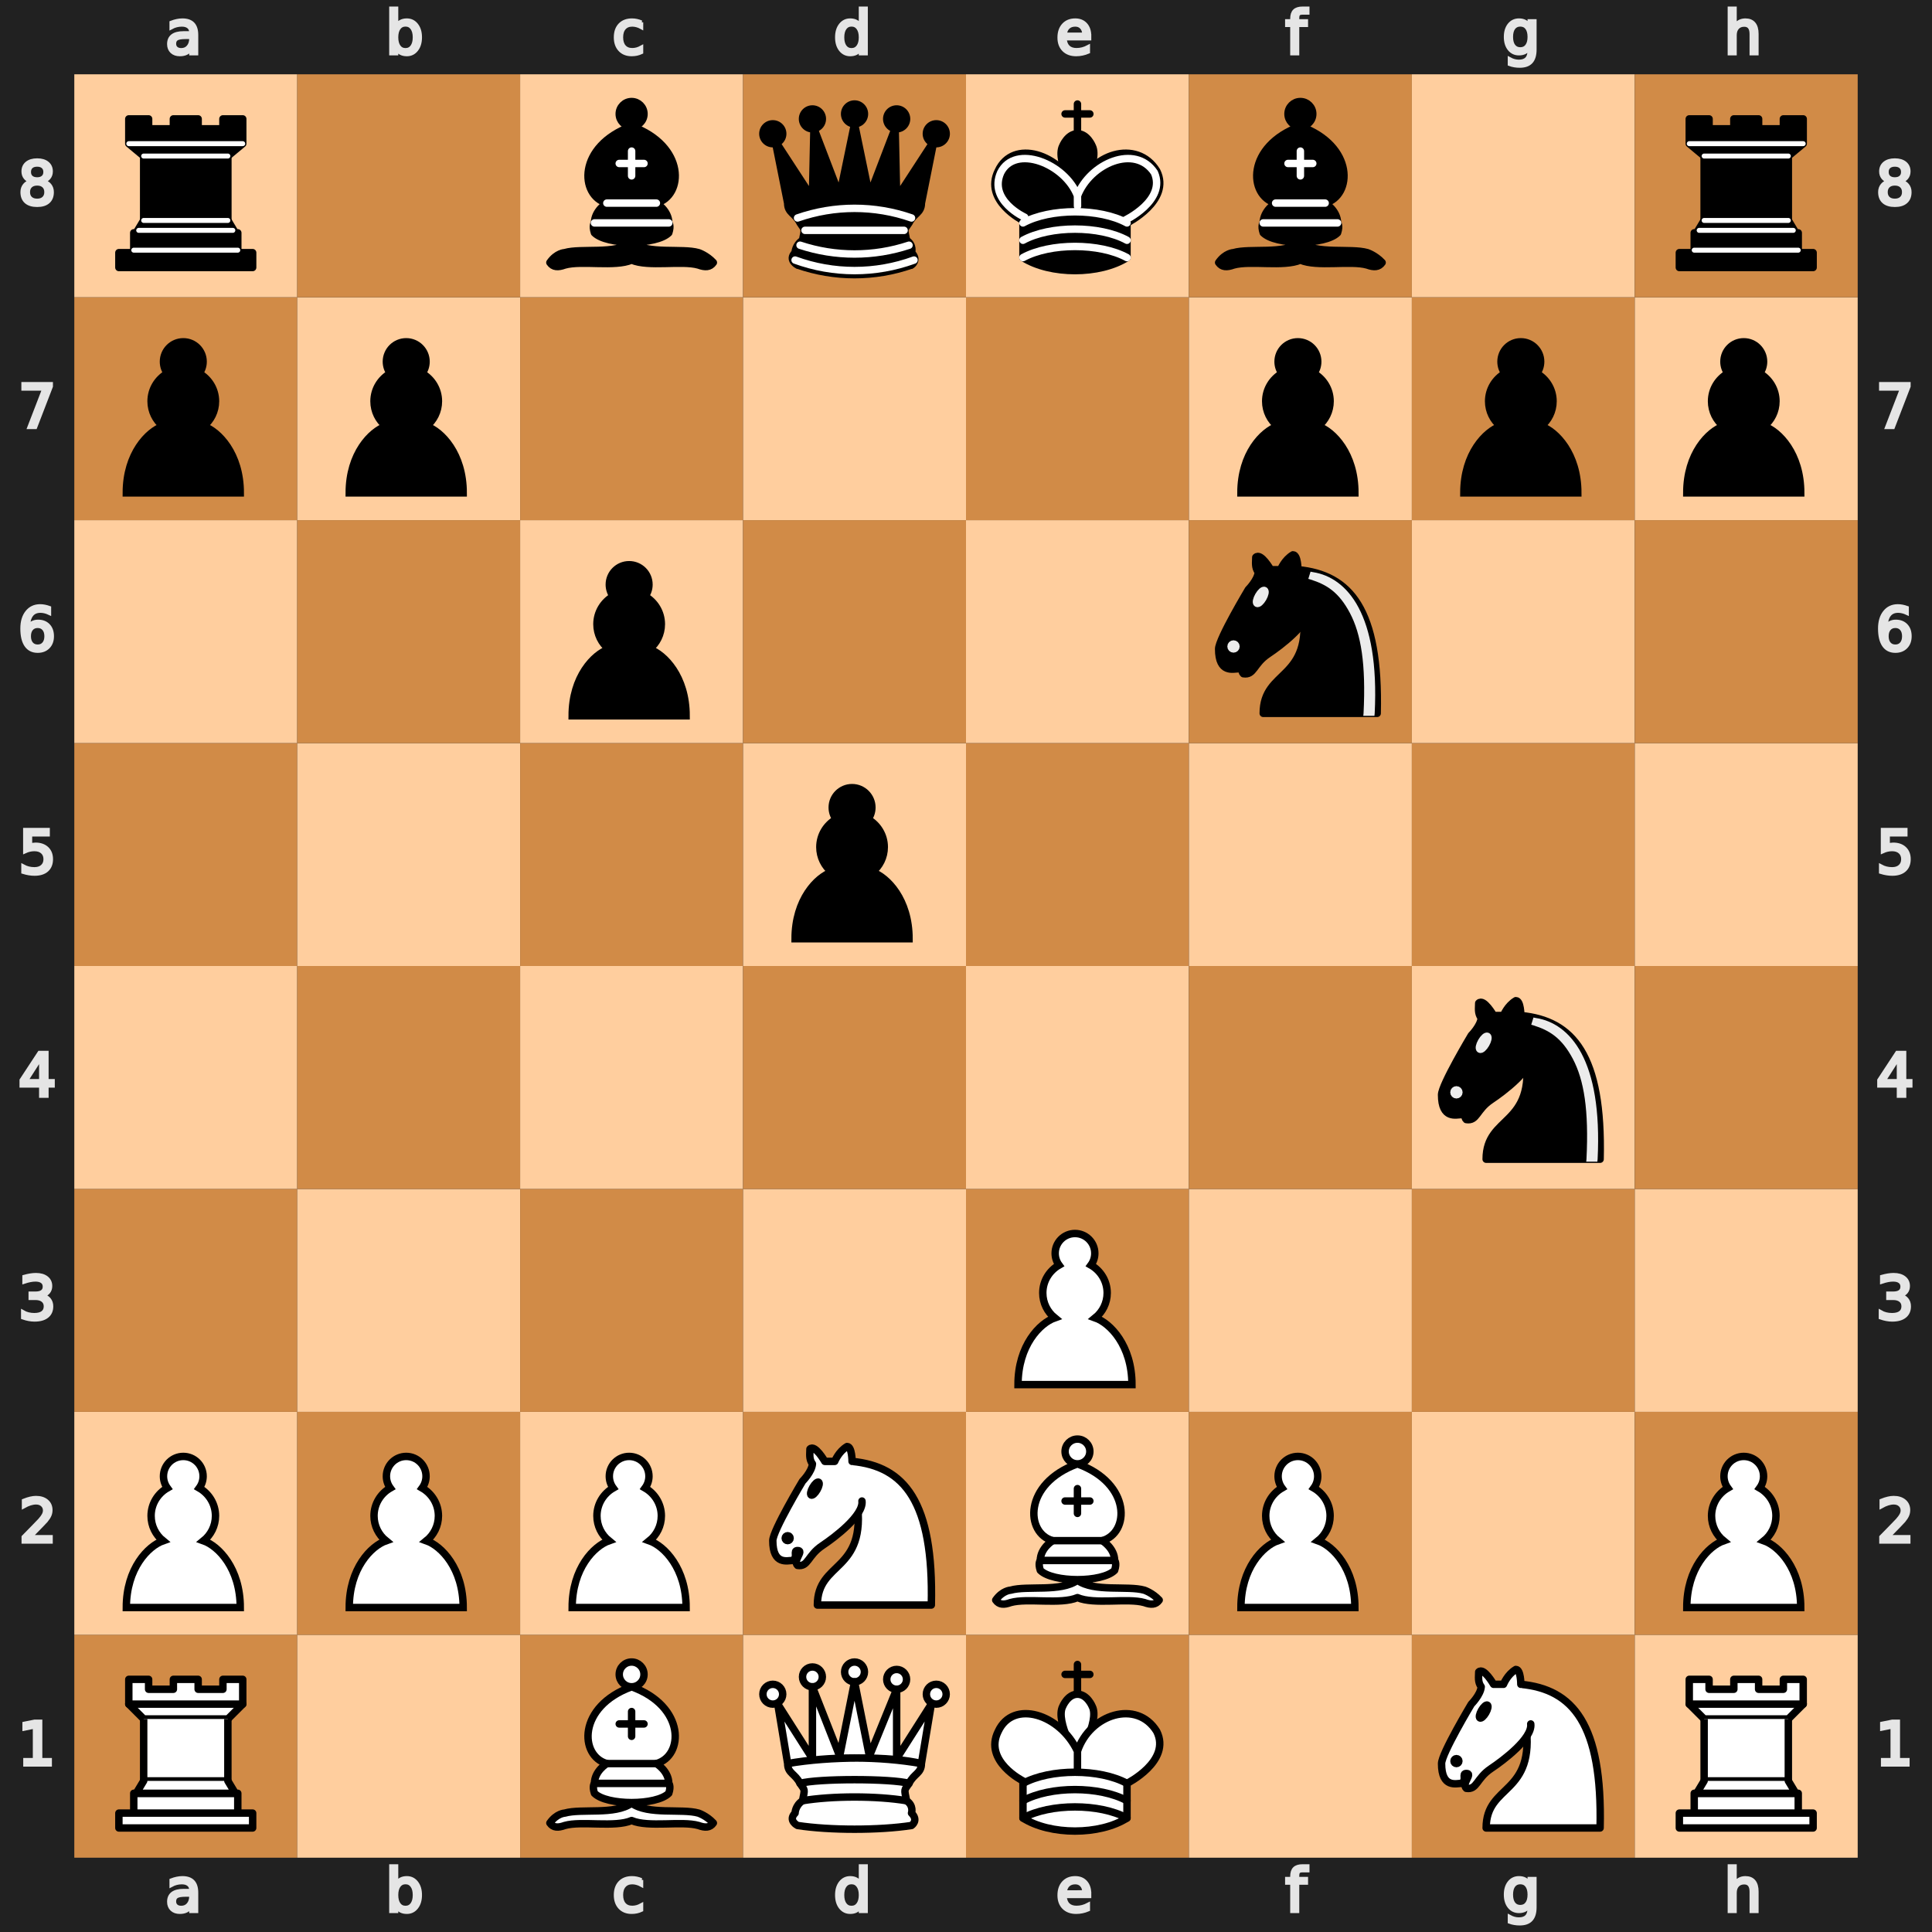
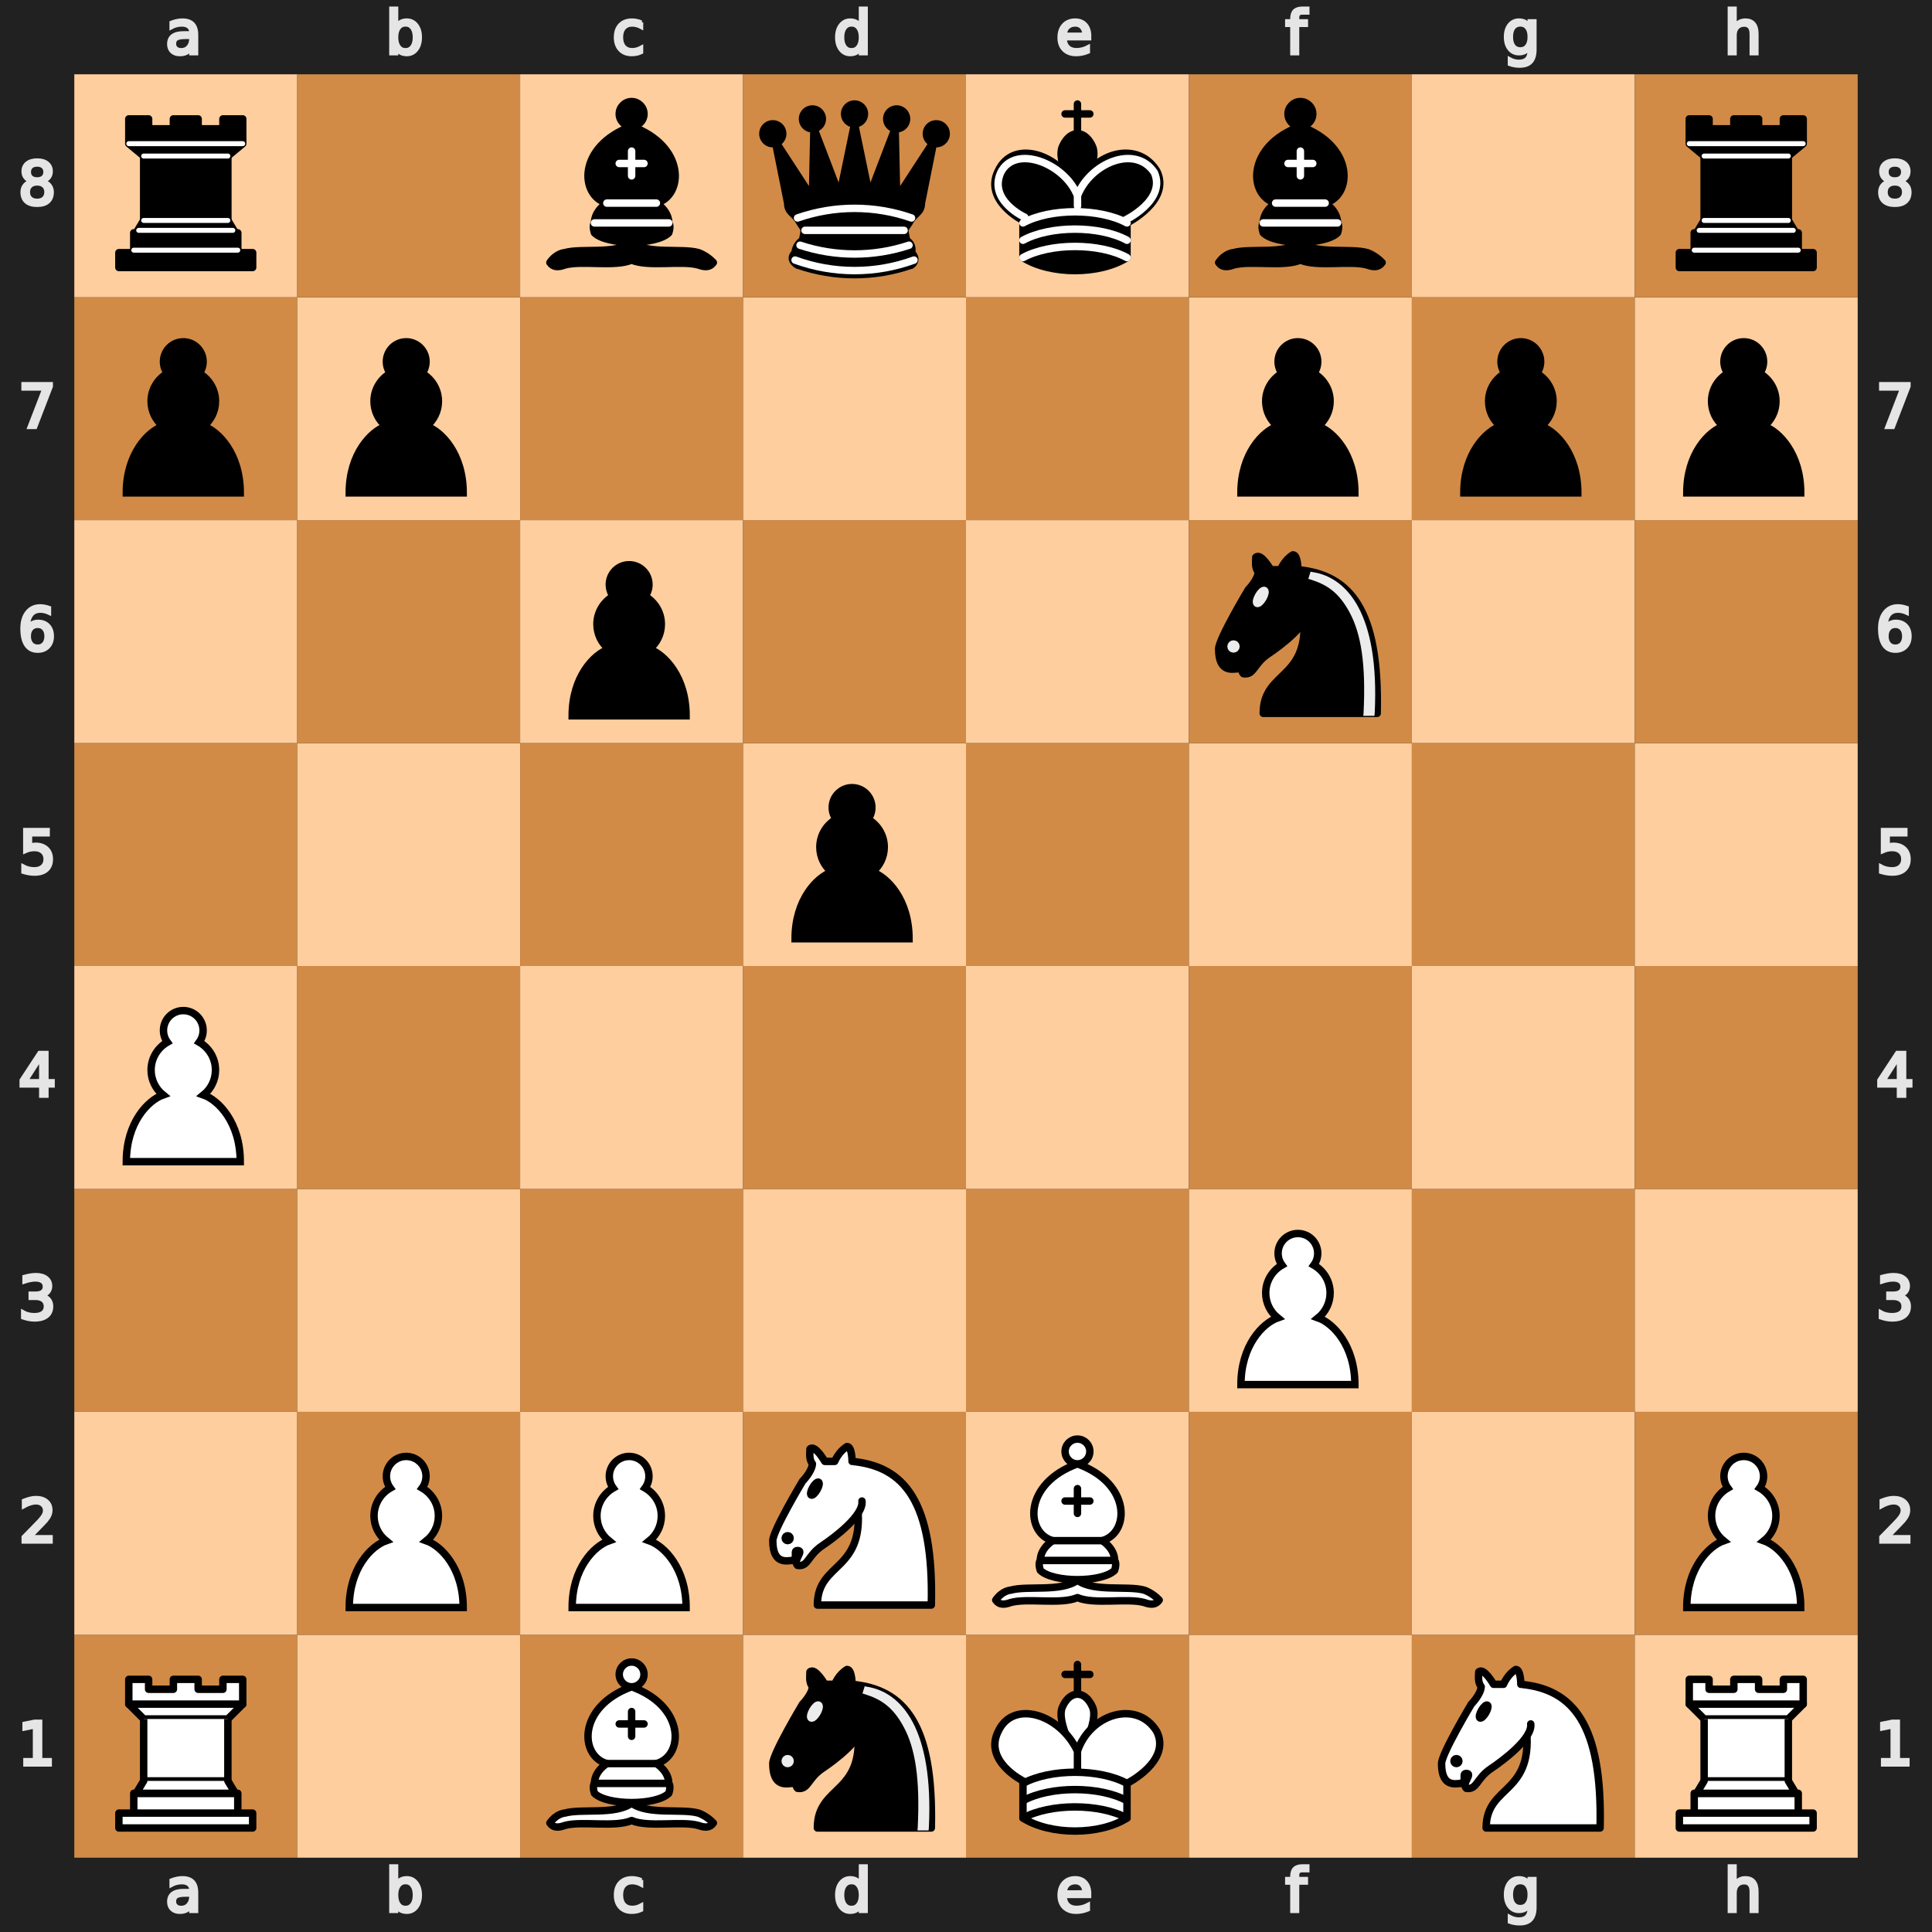
<svg xmlns="http://www.w3.org/2000/svg" xmlns:xlink="http://www.w3.org/1999/xlink" version="1.1" viewBox="0 0 390 390">
  <defs>
    <g id="white-pawn" class="white pawn">
      <path d="M22 9c-2.21 0-4 1.79-4 4 0 .89.29 1.71.78 2.38-1.95 1.12-3.28 3.21-3.28 5.62 0 2.03.94 3.84 2.41 5.03-3 1.06-7.41 5.55-7.41 13.47h23c0-7.92-4.41-12.41-7.41-13.47 1.47-1.19 2.41-3 2.41-5.03 0-2.41-1.33-4.5-3.28-5.62.49-.67.78-1.49.78-2.38 0-2.21-1.79-4-4-4z" fill="#fff" stroke="#000" stroke-width="1.5" stroke-linecap="round" />
    </g>
    <g id="white-knight" class="white knight" fill="none" fill-rule="evenodd" stroke="#000" stroke-width="1.5" stroke-linecap="round" stroke-linejoin="round">
      <path d="M 22,10 C 32.5,11 38.5,18 38,39 L 15,39 C 15,30 25,32.5 23,18" style="fill:#ffffff; stroke:#000000;" />
      <path d="M 24,18 C 24.38,20.91 18.45,25.37 16,27 C 13,29 13.18,31.34 11,31 C 9.958,30.06 12.41,27.96 11,28 C 10,28 11.19,29.23 10,30 C 9,30 5.997,31 6,26 C 6,24 12,14 12,14 C 12,14 13.89,12.1 14,10.5 C 13.27,9.506 13.5,8.5 13.5,7.5 C 14.5,6.5 16.5,10 16.5,10 L 18.5,10 C 18.5,10 19.28,8.008 21,7 C 22,7 22,10 22,10" style="fill:#ffffff; stroke:#000000;" />
      <path d="M 9.5 25.5 A 0.5 0.5 0 1 1 8.5,25.5 A 0.5 0.5 0 1 1 9.5 25.5 z" style="fill:#000000; stroke:#000000;" />
      <path d="M 15 15.5 A 0.5 1.5 0 1 1 14,15.5 A 0.5 1.5 0 1 1 15 15.5 z" transform="matrix(0.866,0.5,-0.5,0.866,9.693,-5.173)" style="fill:#000000; stroke:#000000;" />
    </g>
    <g id="white-bishop" class="white bishop" fill="none" fill-rule="evenodd" stroke="#000" stroke-width="1.5" stroke-linecap="round" stroke-linejoin="round">
      <g fill="#fff" stroke-linecap="butt">
        <path d="M9 36c3.39-.97 10.11.43 13.5-2 3.39 2.43 10.11 1.03 13.5 2 0 0 1.65.54 3 2-.68.97-1.65.99-3 .5-3.39-.97-10.11.46-13.5-1-3.39 1.46-10.11.03-13.5 1-1.354.49-2.323.47-3-.5 1.354-1.94 3-2 3-2zM15 32c2.5 2.5 12.5 2.5 15 0 .5-1.5 0-2 0-2 0-2.5-2.5-4-2.5-4 5.5-1.5 6-11.5-5-15.5-11 4-10.5 14-5 15.5 0 0-2.5 1.5-2.5 4 0 0-.5.5 0 2zM25 8a2.5 2.5 0 1 1-5 0 2.5 2.5 0 1 1 5 0z" />
      </g>
      <path d="M17.5 26h10M15 30h15m-7.5-14.5v5M20 18h5" stroke-linejoin="miter" />
    </g>
    <g id="white-rook" class="white rook" fill="#fff" fill-rule="evenodd" stroke="#000" stroke-width="1.5" stroke-linecap="round" stroke-linejoin="round">
      <path d="M9 39h27v-3H9v3zM12 36v-4h21v4H12zM11 14V9h4v2h5V9h5v2h5V9h4v5" stroke-linecap="butt" />
      <path d="M34 14l-3 3H14l-3-3" />
      <path d="M31 17v12.5H14V17" stroke-linecap="butt" stroke-linejoin="miter" />
      <path d="M31 29.5l1.5 2.5h-20l1.5-2.5" />
      <path d="M11 14h23" fill="none" stroke-linejoin="miter" />
-     </g>
-     <g id="white-queen" class="white queen" fill="#fff" fill-rule="evenodd" stroke="#000" stroke-width="1.5" stroke-linecap="round" stroke-linejoin="round">
-       <path d="M8 12a2 2 0 1 1-4 0 2 2 0 1 1 4 0zM24.5 7.5a2 2 0 1 1-4 0 2 2 0 1 1 4 0zM41 12a2 2 0 1 1-4 0 2 2 0 1 1 4 0zM16 8.5a2 2 0 1 1-4 0 2 2 0 1 1 4 0zM33 9a2 2 0 1 1-4 0 2 2 0 1 1 4 0z" />
-       <path d="M9 26c8.5-1.5 21-1.5 27 0l2-12-7 11V11l-5.5 13.5-3-15-3 15-5.5-14V25L7 14l2 12zM9 26c0 2 1.5 2 2.5 4 1 1.5 1 1 .5 3.5-1.5 1-1.5 2.5-1.5 2.5-1.5 1.5.5 2.5.5 2.5 6.5 1 16.5 1 23 0 0 0 1.5-1 0-2.5 0 0 .5-1.5-1-2.5-.5-2.5-.5-2 .5-3.5 1-2 2.5-2 2.5-4-8.5-1.5-18.5-1.5-27 0z" stroke-linecap="butt" />
-       <path d="M11.5 30c3.5-1 18.5-1 22 0M12 33.5c6-1 15-1 21 0" fill="none" />
    </g>
    <g id="white-king" class="white king" fill="none" fill-rule="evenodd" stroke="#000" stroke-width="1.5" stroke-linecap="round" stroke-linejoin="round">
      <path d="M22.5 11.63V6M20 8h5" stroke-linejoin="miter" />
      <path d="M22.5 25s4.5-7.5 3-10.5c0 0-1-2.5-3-2.5s-3 2.5-3 2.5c-1.5 3 3 10.5 3 10.5" fill="#fff" stroke-linecap="butt" stroke-linejoin="miter" />
      <path d="M11.5 37c5.5 3.5 15.5 3.5 21 0v-7s9-4.5 6-10.5c-4-6.5-13.5-3.5-16 4V27v-3.5c-3.5-7.5-13-10.5-16-4-3 6 5 10 5 10V37z" fill="#fff" />
      <path d="M11.5 30c5.5-3 15.5-3 21 0m-21 3.5c5.5-3 15.5-3 21 0m-21 3.5c5.5-3 15.5-3 21 0" />
    </g>
    <g id="black-pawn" class="black pawn">
      <path d="M22 9c-2.21 0-4 1.79-4 4 0 .89.29 1.71.78 2.38-1.95 1.12-3.28 3.21-3.28 5.62 0 2.03.94 3.84 2.41 5.03-3 1.06-7.41 5.55-7.41 13.47h23c0-7.92-4.41-12.41-7.41-13.47 1.47-1.19 2.41-3 2.41-5.03 0-2.41-1.33-4.5-3.28-5.62.49-.67.78-1.49.78-2.38 0-2.21-1.79-4-4-4z" stroke="#000" stroke-width="1.5" stroke-linecap="round" />
    </g>
    <g id="black-knight" class="black knight" fill="none" fill-rule="evenodd" stroke="#000" stroke-width="1.5" stroke-linecap="round" stroke-linejoin="round">
      <path d="M 22,10 C 32.5,11 38.5,18 38,39 L 15,39 C 15,30 25,32.5 23,18" style="fill:#000000; stroke:#000000;" />
      <path d="M 24,18 C 24.38,20.91 18.45,25.37 16,27 C 13,29 13.18,31.34 11,31 C 9.958,30.06 12.41,27.96 11,28 C 10,28 11.19,29.23 10,30 C 9,30 5.997,31 6,26 C 6,24 12,14 12,14 C 12,14 13.89,12.1 14,10.5 C 13.27,9.506 13.5,8.5 13.5,7.5 C 14.5,6.5 16.5,10 16.5,10 L 18.5,10 C 18.5,10 19.28,8.008 21,7 C 22,7 22,10 22,10" style="fill:#000000; stroke:#000000;" />
      <path d="M 9.5 25.5 A 0.5 0.5 0 1 1 8.5,25.5 A 0.5 0.5 0 1 1 9.5 25.5 z" style="fill:#ececec; stroke:#ececec;" />
      <path d="M 15 15.5 A 0.5 1.5 0 1 1 14,15.5 A 0.5 1.5 0 1 1 15 15.5 z" transform="matrix(0.866,0.5,-0.5,0.866,9.693,-5.173)" style="fill:#ececec; stroke:#ececec;" />
      <path d="M 24.55,10.4 L 24.1,11.85 L 24.6,12 C 27.75,13 30.25,14.49 32.5,18.75 C 34.75,23.01 35.75,29.06 35.25,39 L 35.2,39.5 L 37.45,39.5 L 37.5,39 C 38,28.94 36.62,22.15 34.25,17.66 C 31.88,13.17 28.46,11.02 25.06,10.5 L 24.55,10.4 z " style="fill:#ececec; stroke:none;" />
    </g>
    <g id="black-bishop" class="black bishop" fill="none" fill-rule="evenodd" stroke="#000" stroke-width="1.5" stroke-linecap="round" stroke-linejoin="round">
      <path d="M9 36c3.39-.97 10.11.43 13.5-2 3.39 2.43 10.11 1.03 13.5 2 0 0 1.65.54 3 2-.68.97-1.65.99-3 .5-3.39-.97-10.11.46-13.5-1-3.39 1.46-10.11.03-13.5 1-1.354.49-2.323.47-3-.5 1.354-1.94 3-2 3-2zm6-4c2.5 2.5 12.5 2.5 15 0 .5-1.5 0-2 0-2 0-2.5-2.5-4-2.5-4 5.5-1.5 6-11.5-5-15.5-11 4-10.5 14-5 15.5 0 0-2.5 1.5-2.5 4 0 0-.5.5 0 2zM25 8a2.5 2.5 0 1 1-5 0 2.5 2.5 0 1 1 5 0z" fill="#000" stroke-linecap="butt" />
      <path d="M17.5 26h10M15 30h15m-7.5-14.5v5M20 18h5" stroke="#fff" stroke-linejoin="miter" />
    </g>
    <g id="black-rook" class="black rook" fill="#000" fill-rule="evenodd" stroke="#000" stroke-width="1.5" stroke-linecap="round" stroke-linejoin="round">
      <path d="M9 39h27v-3H9v3zM12.5 32l1.5-2.5h17l1.5 2.5h-20zM12 36v-4h21v4H12z" stroke-linecap="butt" />
      <path d="M14 29.5v-13h17v13H14z" stroke-linecap="butt" stroke-linejoin="miter" />
      <path d="M14 16.5L11 14h23l-3 2.5H14zM11 14V9h4v2h5V9h5v2h5V9h4v5H11z" stroke-linecap="butt" />
      <path d="M12 35.5h21M13 31.5h19M14 29.5h17M14 16.5h17M11 14h23" fill="none" stroke="#fff" stroke-width="1" stroke-linejoin="miter" />
    </g>
    <g id="black-queen" class="black queen" fill="#000" fill-rule="evenodd" stroke="#000" stroke-width="1.5" stroke-linecap="round" stroke-linejoin="round">
      <g fill="#000" stroke="none">
        <circle cx="6" cy="12" r="2.75" />
        <circle cx="14" cy="9" r="2.75" />
        <circle cx="22.5" cy="8" r="2.75" />
        <circle cx="31" cy="9" r="2.75" />
        <circle cx="39" cy="12" r="2.75" />
      </g>
      <path d="M9 26c8.5-1.5 21-1.5 27 0l2.5-12.5L31 25l-.3-14.1-5.2 13.6-3-14.5-3 14.5-5.2-13.6L14 25 6.5 13.5 9 26zM9 26c0 2 1.5 2 2.5 4 1 1.5 1 1 .5 3.5-1.5 1-1.5 2.5-1.5 2.5-1.5 1.5.5 2.5.5 2.5 6.5 1 16.5 1 23 0 0 0 1.5-1 0-2.5 0 0 .5-1.5-1-2.5-.5-2.5-.5-2 .5-3.5 1-2 2.5-2 2.5-4-8.5-1.5-18.5-1.5-27 0z" stroke-linecap="butt" />
      <path d="M11 38.5a35 35 1 0 0 23 0" fill="none" stroke-linecap="butt" />
      <path d="M11 29a35 35 1 0 1 23 0M12.5 31.5h20M11.5 34.5a35 35 1 0 0 22 0M10.5 37.5a35 35 1 0 0 24 0" fill="none" stroke="#fff" />
    </g>
    <g id="black-king" class="black king" fill="none" fill-rule="evenodd" stroke="#000" stroke-width="1.5" stroke-linecap="round" stroke-linejoin="round">
      <path d="M22.5 11.63V6" stroke-linejoin="miter" />
      <path d="M22.5 25s4.5-7.5 3-10.5c0 0-1-2.5-3-2.5s-3 2.5-3 2.5c-1.5 3 3 10.5 3 10.5" fill="#000" stroke-linecap="butt" stroke-linejoin="miter" />
      <path d="M11.5 37c5.5 3.5 15.5 3.5 21 0v-7s9-4.5 6-10.5c-4-6.5-13.5-3.5-16 4V27v-3.5c-3.5-7.5-13-10.5-16-4-3 6 5 10 5 10V37z" fill="#000" />
      <path d="M20 8h5" stroke-linejoin="miter" />
      <path d="M32 29.5s8.5-4 6.03-9.65C34.15 14 25 18 22.5 24.5l.01 2.1-.01-2.1C20 18 9.906 14 6.997 19.85c-2.497 5.65 4.853 9 4.853 9M11.5 30c5.5-3 15.5-3 21 0m-21 3.5c5.5-3 15.5-3 21 0m-21 3.5c5.5-3 15.5-3 21 0" stroke="#fff" />
    </g>
  </defs>
  <rect x="0" y="0" width="390" height="390" fill="#212121" />
  <rect x="15" y="330" width="45" height="45" class="square dark a1" stroke="none" fill="#d18b47" />
  <use xlink:href="#white-rook" transform="translate(15, 330)" />
  <rect x="60" y="330" width="45" height="45" class="square light b1" stroke="none" fill="#ffce9e" />
  <rect x="105" y="330" width="45" height="45" class="square dark c1" stroke="none" fill="#d18b47" />
  <use xlink:href="#white-bishop" transform="translate(105, 330)" />
  <rect x="150" y="330" width="45" height="45" class="square light d1" stroke="none" fill="#ffce9e" />
-   <use xlink:href="#white-queen" transform="translate(150, 330)" />
+   <use xlink:href="#black-knight" transform="translate(150, 330)" />
  <rect x="195" y="330" width="45" height="45" class="square dark e1" stroke="none" fill="#d18b47" />
  <use xlink:href="#white-king" transform="translate(195, 330)" />
  <rect x="240" y="330" width="45" height="45" class="square light f1" stroke="none" fill="#ffce9e" />
  <rect x="285" y="330" width="45" height="45" class="square dark g1" stroke="none" fill="#d18b47" />
  <use xlink:href="#white-knight" transform="translate(285, 330)" />
  <rect x="330" y="330" width="45" height="45" class="square light h1" stroke="none" fill="#ffce9e" />
  <use xlink:href="#white-rook" transform="translate(330, 330)" />
  <rect x="15" y="285" width="45" height="45" class="square light a2" stroke="none" fill="#ffce9e" />
-   <use xlink:href="#white-pawn" transform="translate(15, 285)" />
  <rect x="60" y="285" width="45" height="45" class="square dark b2" stroke="none" fill="#d18b47" />
  <use xlink:href="#white-pawn" transform="translate(60, 285)" />
  <rect x="105" y="285" width="45" height="45" class="square light c2" stroke="none" fill="#ffce9e" />
  <use xlink:href="#white-pawn" transform="translate(105, 285)" />
  <rect x="150" y="285" width="45" height="45" class="square dark d2" stroke="none" fill="#d18b47" />
  <use xlink:href="#white-knight" transform="translate(150, 285)" />
  <rect x="195" y="285" width="45" height="45" class="square light e2" stroke="none" fill="#ffce9e" />
  <use xlink:href="#white-bishop" transform="translate(195, 285)" />
  <rect x="240" y="285" width="45" height="45" class="square dark f2" stroke="none" fill="#d18b47" />
-   <use xlink:href="#white-pawn" transform="translate(240, 285)" />
  <rect x="285" y="285" width="45" height="45" class="square light g2" stroke="none" fill="#ffce9e" />
  <rect x="330" y="285" width="45" height="45" class="square dark h2" stroke="none" fill="#d18b47" />
  <use xlink:href="#white-pawn" transform="translate(330, 285)" />
  <rect x="15" y="240" width="45" height="45" class="square dark a3" stroke="none" fill="#d18b47" />
  <rect x="60" y="240" width="45" height="45" class="square light b3" stroke="none" fill="#ffce9e" />
  <rect x="105" y="240" width="45" height="45" class="square dark c3" stroke="none" fill="#d18b47" />
  <rect x="150" y="240" width="45" height="45" class="square light d3" stroke="none" fill="#ffce9e" />
  <rect x="195" y="240" width="45" height="45" class="square dark e3" stroke="none" fill="#d18b47" />
-   <use xlink:href="#white-pawn" transform="translate(195, 240)" />
  <rect x="240" y="240" width="45" height="45" class="square light f3" stroke="none" fill="#ffce9e" />
+   <use xlink:href="#white-pawn" transform="translate(240, 240)" />
  <rect x="285" y="240" width="45" height="45" class="square dark g3" stroke="none" fill="#d18b47" />
  <rect x="330" y="240" width="45" height="45" class="square light h3" stroke="none" fill="#ffce9e" />
  <rect x="15" y="195" width="45" height="45" class="square light a4" stroke="none" fill="#ffce9e" />
+   <use xlink:href="#white-pawn" transform="translate(15, 195)" />
  <rect x="60" y="195" width="45" height="45" class="square dark b4" stroke="none" fill="#d18b47" />
  <rect x="105" y="195" width="45" height="45" class="square light c4" stroke="none" fill="#ffce9e" />
  <rect x="150" y="195" width="45" height="45" class="square dark d4" stroke="none" fill="#d18b47" />
  <rect x="195" y="195" width="45" height="45" class="square light e4" stroke="none" fill="#ffce9e" />
  <rect x="240" y="195" width="45" height="45" class="square dark f4" stroke="none" fill="#d18b47" />
  <rect x="285" y="195" width="45" height="45" class="square light g4" stroke="none" fill="#ffce9e" />
-   <use xlink:href="#black-knight" transform="translate(285, 195)" />
  <rect x="330" y="195" width="45" height="45" class="square dark h4" stroke="none" fill="#d18b47" />
  <rect x="15" y="150" width="45" height="45" class="square dark a5" stroke="none" fill="#d18b47" />
  <rect x="60" y="150" width="45" height="45" class="square light b5" stroke="none" fill="#ffce9e" />
  <rect x="105" y="150" width="45" height="45" class="square dark c5" stroke="none" fill="#d18b47" />
  <rect x="150" y="150" width="45" height="45" class="square light d5" stroke="none" fill="#ffce9e" />
  <use xlink:href="#black-pawn" transform="translate(150, 150)" />
  <rect x="195" y="150" width="45" height="45" class="square dark e5" stroke="none" fill="#d18b47" />
  <rect x="240" y="150" width="45" height="45" class="square light f5" stroke="none" fill="#ffce9e" />
  <rect x="285" y="150" width="45" height="45" class="square dark g5" stroke="none" fill="#d18b47" />
  <rect x="330" y="150" width="45" height="45" class="square light h5" stroke="none" fill="#ffce9e" />
  <rect x="15" y="105" width="45" height="45" class="square light a6" stroke="none" fill="#ffce9e" />
  <rect x="60" y="105" width="45" height="45" class="square dark b6" stroke="none" fill="#d18b47" />
  <rect x="105" y="105" width="45" height="45" class="square light c6" stroke="none" fill="#ffce9e" />
  <use xlink:href="#black-pawn" transform="translate(105, 105)" />
  <rect x="150" y="105" width="45" height="45" class="square dark d6" stroke="none" fill="#d18b47" />
  <rect x="195" y="105" width="45" height="45" class="square light e6" stroke="none" fill="#ffce9e" />
  <rect x="240" y="105" width="45" height="45" class="square dark f6" stroke="none" fill="#d18b47" />
  <use xlink:href="#black-knight" transform="translate(240, 105)" />
  <rect x="285" y="105" width="45" height="45" class="square light g6" stroke="none" fill="#ffce9e" />
  <rect x="330" y="105" width="45" height="45" class="square dark h6" stroke="none" fill="#d18b47" />
  <rect x="15" y="60" width="45" height="45" class="square dark a7" stroke="none" fill="#d18b47" />
  <use xlink:href="#black-pawn" transform="translate(15, 60)" />
  <rect x="60" y="60" width="45" height="45" class="square light b7" stroke="none" fill="#ffce9e" />
  <use xlink:href="#black-pawn" transform="translate(60, 60)" />
  <rect x="105" y="60" width="45" height="45" class="square dark c7" stroke="none" fill="#d18b47" />
  <rect x="150" y="60" width="45" height="45" class="square light d7" stroke="none" fill="#ffce9e" />
  <rect x="195" y="60" width="45" height="45" class="square dark e7" stroke="none" fill="#d18b47" />
  <rect x="240" y="60" width="45" height="45" class="square light f7" stroke="none" fill="#ffce9e" />
  <use xlink:href="#black-pawn" transform="translate(240, 60)" />
  <rect x="285" y="60" width="45" height="45" class="square dark g7" stroke="none" fill="#d18b47" />
  <use xlink:href="#black-pawn" transform="translate(285, 60)" />
  <rect x="330" y="60" width="45" height="45" class="square light h7" stroke="none" fill="#ffce9e" />
  <use xlink:href="#black-pawn" transform="translate(330, 60)" />
  <rect x="15" y="15" width="45" height="45" class="square light a8" stroke="none" fill="#ffce9e" />
  <use xlink:href="#black-rook" transform="translate(15, 15)" />
  <rect x="60" y="15" width="45" height="45" class="square dark b8" stroke="none" fill="#d18b47" />
  <rect x="105" y="15" width="45" height="45" class="square light c8" stroke="none" fill="#ffce9e" />
  <use xlink:href="#black-bishop" transform="translate(105, 15)" />
  <rect x="150" y="15" width="45" height="45" class="square dark d8" stroke="none" fill="#d18b47" />
  <use xlink:href="#black-queen" transform="translate(150, 15)" />
  <rect x="195" y="15" width="45" height="45" class="square light e8" stroke="none" fill="#ffce9e" />
  <use xlink:href="#black-king" transform="translate(195, 15)" />
  <rect x="240" y="15" width="45" height="45" class="square dark f8" stroke="none" fill="#d18b47" />
  <use xlink:href="#black-bishop" transform="translate(240, 15)" />
  <rect x="285" y="15" width="45" height="45" class="square light g8" stroke="none" fill="#ffce9e" />
  <rect x="330" y="15" width="45" height="45" class="square dark h8" stroke="none" fill="#d18b47" />
  <use xlink:href="#black-rook" transform="translate(330, 15)" />
  <g transform="translate(20, 0) scale(0.75, 0.75)" fill="#e5e5e5" stroke="#e5e5e5">
    <path d="M23.328 10.016q-1.742 0-2.414.398-.672.398-.672 1.36 0 .765.5 1.218.508.445 1.375.445 1.196 0 1.914-.843.727-.852.727-2.258v-.32zm2.867-.594v4.992h-1.437v-1.328q-.492.797-1.227 1.18-.734.375-1.797.375-1.343 0-2.14-.75-.79-.758-.79-2.024 0-1.476.985-2.226.992-.75 2.953-.75h2.016V8.75q0-.992-.656-1.531-.649-.547-1.829-.547-.75 0-1.46.18-.711.18-1.368.539V6.062q.79-.304 1.532-.453.742-.156 1.445-.156 1.898 0 2.836.984.937.985.937 2.985z" />
  </g>
  <g transform="translate(20, 375) scale(0.75, 0.75)" fill="#e5e5e5" stroke="#e5e5e5">
    <path d="M23.328 10.016q-1.742 0-2.414.398-.672.398-.672 1.36 0 .765.5 1.218.508.445 1.375.445 1.196 0 1.914-.843.727-.852.727-2.258v-.32zm2.867-.594v4.992h-1.437v-1.328q-.492.797-1.227 1.18-.734.375-1.797.375-1.343 0-2.14-.75-.79-.758-.79-2.024 0-1.476.985-2.226.992-.75 2.953-.75h2.016V8.75q0-.992-.656-1.531-.649-.547-1.829-.547-.75 0-1.46.18-.711.18-1.368.539V6.062q.79-.304 1.532-.453.742-.156 1.445-.156 1.898 0 2.836.984.937.985.937 2.985z" />
  </g>
  <g transform="translate(65, 0) scale(0.75, 0.75)" fill="#e5e5e5" stroke="#e5e5e5">
    <path d="M24.922 10.047q0-1.586-.656-2.485-.649-.906-1.79-.906-1.14 0-1.796.906-.649.899-.649 2.485 0 1.586.649 2.492.656.898 1.797.898 1.14 0 1.789-.898.656-.906.656-2.492zm-4.89-3.055q.452-.781 1.14-1.156.695-.383 1.656-.383 1.594 0 2.586 1.266 1 1.265 1 3.328 0 2.062-1 3.328-.992 1.266-2.586 1.266-.96 0-1.656-.375-.688-.383-1.14-1.164v1.312h-1.446V2.258h1.445z" />
  </g>
  <g transform="translate(65, 375) scale(0.75, 0.75)" fill="#e5e5e5" stroke="#e5e5e5">
    <path d="M24.922 10.047q0-1.586-.656-2.485-.649-.906-1.79-.906-1.14 0-1.796.906-.649.899-.649 2.485 0 1.586.649 2.492.656.898 1.797.898 1.14 0 1.789-.898.656-.906.656-2.492zm-4.89-3.055q.452-.781 1.14-1.156.695-.383 1.656-.383 1.594 0 2.586 1.266 1 1.265 1 3.328 0 2.062-1 3.328-.992 1.266-2.586 1.266-.96 0-1.656-.375-.688-.383-1.14-1.164v1.312h-1.446V2.258h1.445z" />
  </g>
  <g transform="translate(110, 0) scale(0.75, 0.75)" fill="#e5e5e5" stroke="#e5e5e5">
    <path d="M25.96 6v1.344q-.608-.336-1.226-.5-.609-.172-1.234-.172-1.398 0-2.172.89-.773.883-.773 2.485 0 1.601.773 2.492.774.883 2.172.883.625 0 1.234-.164.618-.172 1.227-.508v1.328q-.602.281-1.25.422-.64.14-1.367.14-1.977 0-3.14-1.242-1.165-1.242-1.165-3.351 0-2.14 1.172-3.367 1.18-1.227 3.227-1.227.664 0 1.296.14.633.134 1.227.407z" />
  </g>
  <g transform="translate(110, 375) scale(0.75, 0.75)" fill="#e5e5e5" stroke="#e5e5e5">
    <path d="M25.96 6v1.344q-.608-.336-1.226-.5-.609-.172-1.234-.172-1.398 0-2.172.89-.773.883-.773 2.485 0 1.601.773 2.492.774.883 2.172.883.625 0 1.234-.164.618-.172 1.227-.508v1.328q-.602.281-1.25.422-.64.14-1.367.14-1.977 0-3.14-1.242-1.165-1.242-1.165-3.351 0-2.14 1.172-3.367 1.18-1.227 3.227-1.227.664 0 1.296.14.633.134 1.227.407z" />
  </g>
  <g transform="translate(155, 0) scale(0.75, 0.75)" fill="#e5e5e5" stroke="#e5e5e5">
    <path d="M24.973 6.992V2.258h1.437v12.156h-1.437v-1.312q-.453.78-1.149 1.164-.687.375-1.656.375-1.586 0-2.586-1.266-.992-1.266-.992-3.328 0-2.063.992-3.328 1-1.266 2.586-1.266.969 0 1.656.383.696.375 1.149 1.156zm-4.899 3.055q0 1.586.649 2.492.656.898 1.797.898 1.14 0 1.796-.898.657-.906.657-2.492 0-1.586-.657-2.485-.656-.906-1.796-.906-1.141 0-1.797.906-.649.899-.649 2.485z" />
  </g>
  <g transform="translate(155, 375) scale(0.75, 0.75)" fill="#e5e5e5" stroke="#e5e5e5">
    <path d="M24.973 6.992V2.258h1.437v12.156h-1.437v-1.312q-.453.78-1.149 1.164-.687.375-1.656.375-1.586 0-2.586-1.266-.992-1.266-.992-3.328 0-2.063.992-3.328 1-1.266 2.586-1.266.969 0 1.656.383.696.375 1.149 1.156zm-4.899 3.055q0 1.586.649 2.492.656.898 1.797.898 1.14 0 1.796-.898.657-.906.657-2.492 0-1.586-.657-2.485-.656-.906-1.796-.906-1.141 0-1.797.906-.649.899-.649 2.485z" />
  </g>
  <g transform="translate(200, 0) scale(0.75, 0.75)" fill="#e5e5e5" stroke="#e5e5e5">
    <path d="M26.555 9.68v.703h-6.61q.094 1.484.89 2.265.806.774 2.235.774.828 0 1.602-.203.781-.203 1.547-.61v1.36q-.774.328-1.586.5-.813.172-1.649.172-2.093 0-3.32-1.22-1.219-1.218-1.219-3.296 0-2.148 1.157-3.406 1.164-1.266 3.132-1.266 1.766 0 2.79 1.14 1.03 1.134 1.03 3.087zm-1.438-.422q-.015-1.18-.664-1.883-.64-.703-1.703-.703-1.203 0-1.93.68-.718.68-.828 1.914z" />
  </g>
  <g transform="translate(200, 375) scale(0.75, 0.75)" fill="#e5e5e5" stroke="#e5e5e5">
    <path d="M26.555 9.68v.703h-6.61q.094 1.484.89 2.265.806.774 2.235.774.828 0 1.602-.203.781-.203 1.547-.61v1.36q-.774.328-1.586.5-.813.172-1.649.172-2.093 0-3.32-1.22-1.219-1.218-1.219-3.296 0-2.148 1.157-3.406 1.164-1.266 3.132-1.266 1.766 0 2.79 1.14 1.03 1.134 1.03 3.087zm-1.438-.422q-.015-1.18-.664-1.883-.64-.703-1.703-.703-1.203 0-1.93.68-.718.68-.828 1.914z" />
  </g>
  <g transform="translate(245, 0) scale(0.75, 0.75)" fill="#e5e5e5" stroke="#e5e5e5">
    <path d="M25.285 2.258v1.195H23.91q-.773 0-1.078.313-.297.312-.297 1.125v.773h2.367v1.117h-2.367v7.633H21.09V6.781h-1.375V5.664h1.375v-.61q0-1.46.68-2.124.68-.672 2.156-.672z" />
  </g>
  <g transform="translate(245, 375) scale(0.75, 0.75)" fill="#e5e5e5" stroke="#e5e5e5">
    <path d="M25.285 2.258v1.195H23.91q-.773 0-1.078.313-.297.312-.297 1.125v.773h2.367v1.117h-2.367v7.633H21.09V6.781h-1.375V5.664h1.375v-.61q0-1.46.68-2.124.68-.672 2.156-.672z" />
  </g>
  <g transform="translate(290, 0) scale(0.75, 0.75)" fill="#e5e5e5" stroke="#e5e5e5">
    <path d="M24.973 9.937q0-1.562-.649-2.421-.64-.86-1.804-.86-1.157 0-1.805.86-.64.859-.64 2.421 0 1.555.64 2.415.648.859 1.805.859 1.164 0 1.804-.86.649-.859.649-2.414zm1.437 3.391q0 2.234-.992 3.32-.992 1.094-3.04 1.094-.757 0-1.429-.117-.672-.11-1.304-.344v-1.398q.632.344 1.25.508.617.164 1.257.164 1.414 0 2.118-.743.703-.734.703-2.226v-.711q-.446.773-1.141 1.156-.695.383-1.664.383-1.61 0-2.594-1.227-.984-1.226-.984-3.25 0-2.03.984-3.257.985-1.227 2.594-1.227.969 0 1.664.383t1.14 1.156V5.664h1.438z" />
  </g>
  <g transform="translate(290, 375) scale(0.75, 0.75)" fill="#e5e5e5" stroke="#e5e5e5">
    <path d="M24.973 9.937q0-1.562-.649-2.421-.64-.86-1.804-.86-1.157 0-1.805.86-.64.859-.64 2.421 0 1.555.64 2.415.648.859 1.805.859 1.164 0 1.804-.86.649-.859.649-2.414zm1.437 3.391q0 2.234-.992 3.32-.992 1.094-3.04 1.094-.757 0-1.429-.117-.672-.11-1.304-.344v-1.398q.632.344 1.25.508.617.164 1.257.164 1.414 0 2.118-.743.703-.734.703-2.226v-.711q-.446.773-1.141 1.156-.695.383-1.664.383-1.61 0-2.594-1.227-.984-1.226-.984-3.25 0-2.03.984-3.257.985-1.227 2.594-1.227.969 0 1.664.383t1.14 1.156V5.664h1.438z" />
  </g>
  <g transform="translate(335, 0) scale(0.75, 0.75)" fill="#e5e5e5" stroke="#e5e5e5">
    <path d="M26.164 9.133v5.281h-1.437V9.18q0-1.243-.485-1.86-.484-.617-1.453-.617-1.164 0-1.836.742-.672.742-.672 2.024v4.945h-1.445V2.258h1.445v4.765q.516-.789 1.211-1.18.703-.39 1.617-.39 1.508 0 2.282.938.773.93.773 2.742z" />
  </g>
  <g transform="translate(335, 375) scale(0.75, 0.75)" fill="#e5e5e5" stroke="#e5e5e5">
    <path d="M26.164 9.133v5.281h-1.437V9.18q0-1.243-.485-1.86-.484-.617-1.453-.617-1.164 0-1.836.742-.672.742-.672 2.024v4.945h-1.445V2.258h1.445v4.765q.516-.789 1.211-1.18.703-.39 1.617-.39 1.508 0 2.282.938.773.93.773 2.742z" />
  </g>
  <g transform="translate(0, 335) scale(0.75, 0.75)" fill="#e5e5e5" stroke="#e5e5e5">
    <path d="M6.754 26.996h2.578v-8.898l-2.805.562v-1.437l2.79-.563h1.578v10.336h2.578v1.328h-6.72z" />
  </g>
  <g transform="translate(375, 335) scale(0.75, 0.75)" fill="#e5e5e5" stroke="#e5e5e5">
    <path d="M6.754 26.996h2.578v-8.898l-2.805.562v-1.437l2.79-.563h1.578v10.336h2.578v1.328h-6.72z" />
  </g>
  <g transform="translate(0, 290) scale(0.75, 0.75)" fill="#e5e5e5" stroke="#e5e5e5">
    <path d="M8.195 26.996h5.508v1.328H6.297v-1.328q.898-.93 2.445-2.492 1.555-1.57 1.953-2.024.758-.851 1.055-1.437.305-.594.305-1.164 0-.93-.657-1.516-.648-.586-1.695-.586-.742 0-1.57.258-.82.258-1.758.781v-1.593q.953-.383 1.781-.578.828-.196 1.516-.196 1.812 0 2.89.906 1.079.907 1.079 2.422 0 .72-.274 1.368-.265.64-.976 1.515-.196.227-1.243 1.313-1.046 1.078-2.953 3.023z" />
  </g>
  <g transform="translate(375, 290) scale(0.75, 0.75)" fill="#e5e5e5" stroke="#e5e5e5">
    <path d="M8.195 26.996h5.508v1.328H6.297v-1.328q.898-.93 2.445-2.492 1.555-1.57 1.953-2.024.758-.851 1.055-1.437.305-.594.305-1.164 0-.93-.657-1.516-.648-.586-1.695-.586-.742 0-1.57.258-.82.258-1.758.781v-1.593q.953-.383 1.781-.578.828-.196 1.516-.196 1.812 0 2.89.906 1.079.907 1.079 2.422 0 .72-.274 1.368-.265.64-.976 1.515-.196.227-1.243 1.313-1.046 1.078-2.953 3.023z" />
  </g>
  <g transform="translate(0, 245) scale(0.75, 0.75)" fill="#e5e5e5" stroke="#e5e5e5">
    <path d="M11.434 22.035q1.132.242 1.765 1.008.64.766.64 1.89 0 1.727-1.187 2.672-1.187.946-3.375.946-.734 0-1.515-.149-.774-.14-1.602-.43V26.45q.656.383 1.438.578.78.196 1.632.196 1.485 0 2.258-.586.782-.586.782-1.703 0-1.032-.727-1.61-.719-.586-2.008-.586h-1.36v-1.297h1.423q1.164 0 1.78-.46.618-.47.618-1.344 0-.899-.64-1.375-.633-.485-1.82-.485-.65 0-1.391.141-.743.14-1.633.437V16.95q.898-.25 1.68-.375.788-.125 1.484-.125 1.797 0 2.844.82 1.046.813 1.046 2.204 0 .968-.554 1.64-.555.664-1.578.922z" />
  </g>
  <g transform="translate(375, 245) scale(0.75, 0.75)" fill="#e5e5e5" stroke="#e5e5e5">
    <path d="M11.434 22.035q1.132.242 1.765 1.008.64.766.64 1.89 0 1.727-1.187 2.672-1.187.946-3.375.946-.734 0-1.515-.149-.774-.14-1.602-.43V26.45q.656.383 1.438.578.78.196 1.632.196 1.485 0 2.258-.586.782-.586.782-1.703 0-1.032-.727-1.61-.719-.586-2.008-.586h-1.36v-1.297h1.423q1.164 0 1.78-.46.618-.47.618-1.344 0-.899-.64-1.375-.633-.485-1.82-.485-.65 0-1.391.141-.743.14-1.633.437V16.95q.898-.25 1.68-.375.788-.125 1.484-.125 1.797 0 2.844.82 1.046.813 1.046 2.204 0 .968-.554 1.64-.555.664-1.578.922z" />
  </g>
  <g transform="translate(0, 200) scale(0.75, 0.75)" fill="#e5e5e5" stroke="#e5e5e5">
    <path d="M11.016 18.035L7.03 24.262h3.985zm-.414-1.375h1.984v7.602h1.664v1.312h-1.664v2.75h-1.57v-2.75H5.75v-1.523z" />
  </g>
  <g transform="translate(375, 200) scale(0.75, 0.75)" fill="#e5e5e5" stroke="#e5e5e5">
    <path d="M11.016 18.035L7.03 24.262h3.985zm-.414-1.375h1.984v7.602h1.664v1.312h-1.664v2.75h-1.57v-2.75H5.75v-1.523z" />
  </g>
  <g transform="translate(0, 155) scale(0.75, 0.75)" fill="#e5e5e5" stroke="#e5e5e5">
    <path d="M6.719 16.66h6.195v1.328h-4.75v2.86q.344-.118.688-.172.343-.063.687-.063 1.953 0 3.094 1.07 1.14 1.07 1.14 2.899 0 1.883-1.171 2.93-1.172 1.039-3.305 1.039-.735 0-1.5-.125-.758-.125-1.57-.375v-1.586q.703.383 1.453.57.75.188 1.586.188 1.351 0 2.14-.711.79-.711.79-1.93 0-1.219-.79-1.93-.789-.71-2.14-.71-.633 0-1.266.14-.625.14-1.281.438z" />
  </g>
  <g transform="translate(375, 155) scale(0.75, 0.75)" fill="#e5e5e5" stroke="#e5e5e5">
    <path d="M6.719 16.66h6.195v1.328h-4.75v2.86q.344-.118.688-.172.343-.063.687-.063 1.953 0 3.094 1.07 1.14 1.07 1.14 2.899 0 1.883-1.171 2.93-1.172 1.039-3.305 1.039-.735 0-1.5-.125-.758-.125-1.57-.375v-1.586q.703.383 1.453.57.75.188 1.586.188 1.351 0 2.14-.711.79-.711.79-1.93 0-1.219-.79-1.93-.789-.71-2.14-.71-.633 0-1.266.14-.625.14-1.281.438z" />
  </g>
  <g transform="translate(0, 110) scale(0.75, 0.75)" fill="#e5e5e5" stroke="#e5e5e5">
    <path d="M10.137 21.863q-1.063 0-1.688.727-.617.726-.617 1.992 0 1.258.617 1.992.625.727 1.688.727 1.062 0 1.68-.727.624-.734.624-1.992 0-1.266-.625-1.992-.617-.727-1.68-.727zm3.133-4.945v1.437q-.594-.28-1.204-.43-.601-.148-1.195-.148-1.562 0-2.39 1.055-.82 1.055-.938 3.188.46-.68 1.156-1.04.696-.367 1.531-.367 1.758 0 2.774 1.07 1.023 1.063 1.023 2.899 0 1.797-1.062 2.883-1.063 1.086-2.828 1.086-2.024 0-3.094-1.547-1.07-1.555-1.07-4.5 0-2.766 1.312-4.406 1.313-1.649 3.524-1.649.593 0 1.195.117.61.118 1.266.352z" />
  </g>
  <g transform="translate(375, 110) scale(0.75, 0.75)" fill="#e5e5e5" stroke="#e5e5e5">
    <path d="M10.137 21.863q-1.063 0-1.688.727-.617.726-.617 1.992 0 1.258.617 1.992.625.727 1.688.727 1.062 0 1.68-.727.624-.734.624-1.992 0-1.266-.625-1.992-.617-.727-1.68-.727zm3.133-4.945v1.437q-.594-.28-1.204-.43-.601-.148-1.195-.148-1.562 0-2.39 1.055-.82 1.055-.938 3.188.46-.68 1.156-1.04.696-.367 1.531-.367 1.758 0 2.774 1.07 1.023 1.063 1.023 2.899 0 1.797-1.062 2.883-1.063 1.086-2.828 1.086-2.024 0-3.094-1.547-1.07-1.555-1.07-4.5 0-2.766 1.312-4.406 1.313-1.649 3.524-1.649.593 0 1.195.117.61.118 1.266.352z" />
  </g>
  <g transform="translate(0, 65) scale(0.75, 0.75)" fill="#e5e5e5" stroke="#e5e5e5">
    <path d="M6.25 16.66h7.5v.672L9.516 28.324H7.867l3.985-10.336H6.25z" />
  </g>
  <g transform="translate(375, 65) scale(0.75, 0.75)" fill="#e5e5e5" stroke="#e5e5e5">
    <path d="M6.25 16.66h7.5v.672L9.516 28.324H7.867l3.985-10.336H6.25z" />
  </g>
  <g transform="translate(0, 20) scale(0.75, 0.75)" fill="#e5e5e5" stroke="#e5e5e5">
    <path d="M10 22.785q-1.125 0-1.773.602-.641.601-.641 1.656t.64 1.656q.649.602 1.774.602t1.773-.602q.649-.61.649-1.656 0-1.055-.649-1.656-.64-.602-1.773-.602zm-1.578-.672q-1.016-.25-1.586-.945-.563-.695-.563-1.695 0-1.399.993-2.211 1-.813 2.734-.813 1.742 0 2.734.813.993.812.993 2.21 0 1-.57 1.696-.563.695-1.571.945 1.14.266 1.773 1.04.641.773.641 1.89 0 1.695-1.04 2.602-1.03.906-2.96.906t-2.969-.906Q6 26.738 6 25.043q0-1.117.64-1.89.641-.774 1.782-1.04zm-.578-2.492q0 .906.562 1.414.57.508 1.594.508 1.016 0 1.586-.508.578-.508.578-1.414 0-.906-.578-1.414-.57-.508-1.586-.508-1.023 0-1.594.508-.562.508-.562 1.414z" />
  </g>
  <g transform="translate(375, 20) scale(0.75, 0.75)" fill="#e5e5e5" stroke="#e5e5e5">
    <path d="M10 22.785q-1.125 0-1.773.602-.641.601-.641 1.656t.64 1.656q.649.602 1.774.602t1.773-.602q.649-.61.649-1.656 0-1.055-.649-1.656-.64-.602-1.773-.602zm-1.578-.672q-1.016-.25-1.586-.945-.563-.695-.563-1.695 0-1.399.993-2.211 1-.813 2.734-.813 1.742 0 2.734.813.993.812.993 2.21 0 1-.57 1.696-.563.695-1.571.945 1.14.266 1.773 1.04.641.773.641 1.89 0 1.695-1.04 2.602-1.03.906-2.96.906t-2.969-.906Q6 26.738 6 25.043q0-1.117.64-1.89.641-.774 1.782-1.04zm-.578-2.492q0 .906.562 1.414.57.508 1.594.508 1.016 0 1.586-.508.578-.508.578-1.414 0-.906-.578-1.414-.57-.508-1.586-.508-1.023 0-1.594.508-.562.508-.562 1.414z" />
  </g>
</svg>
